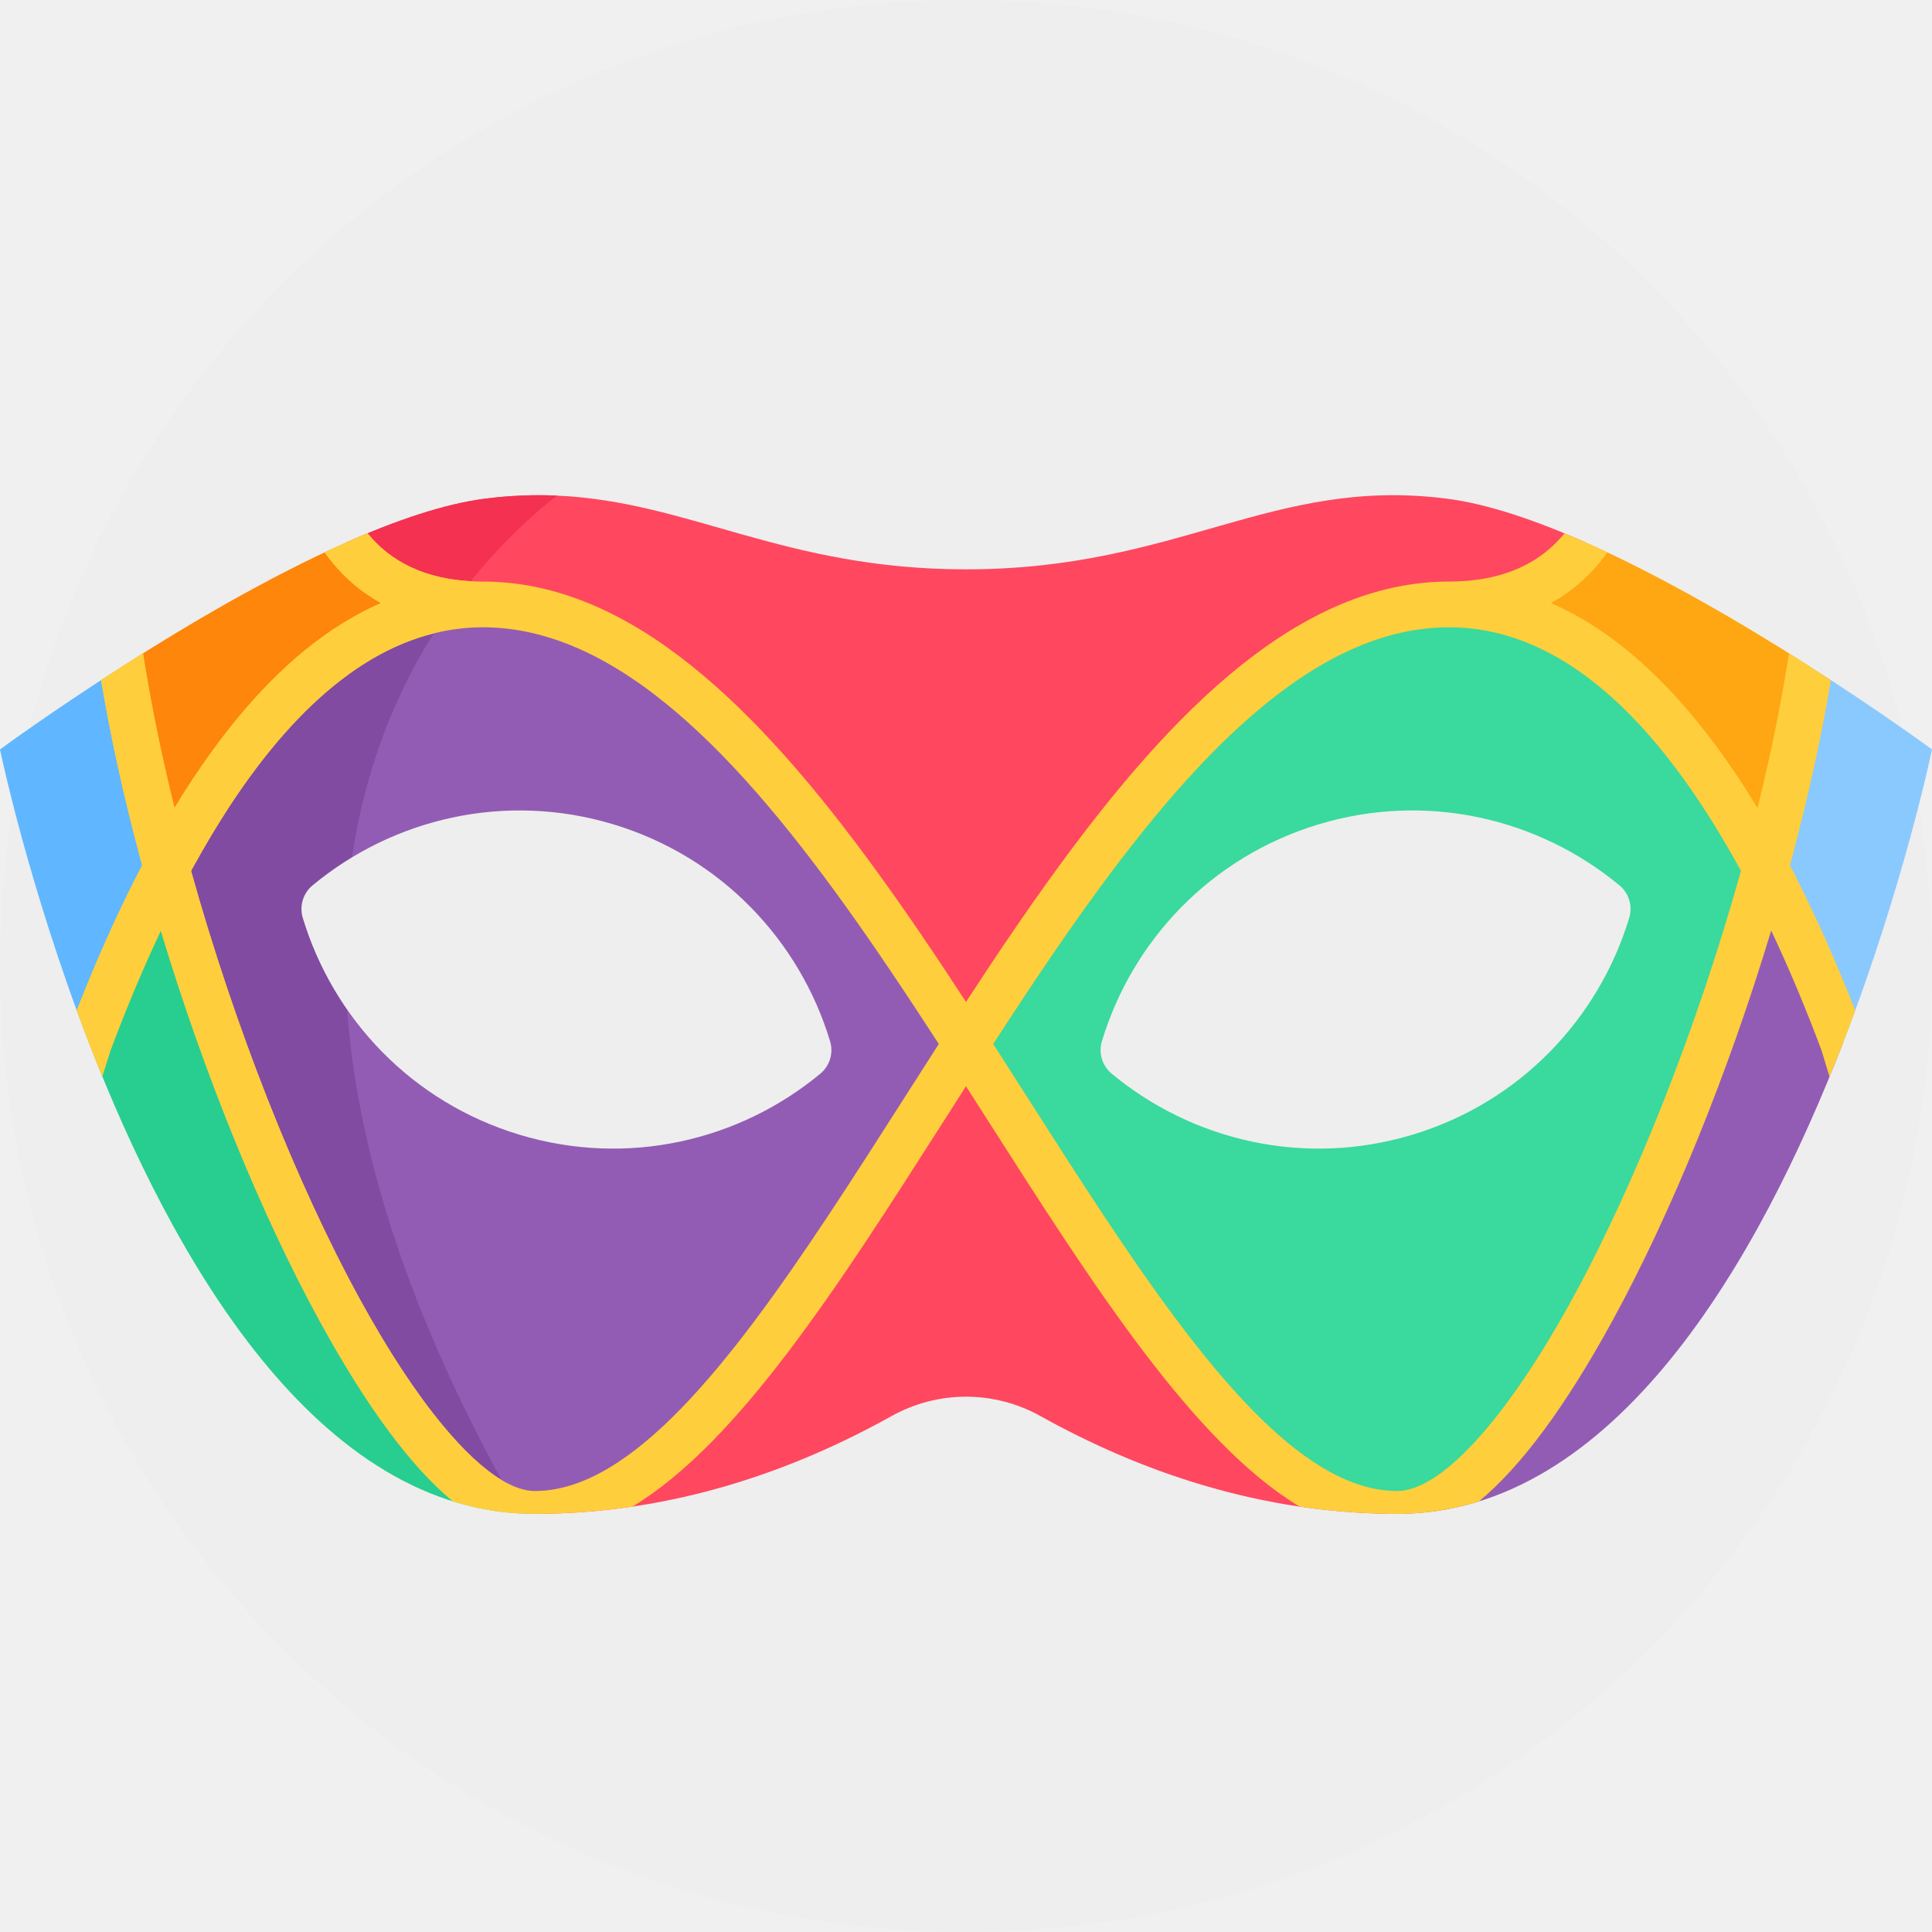
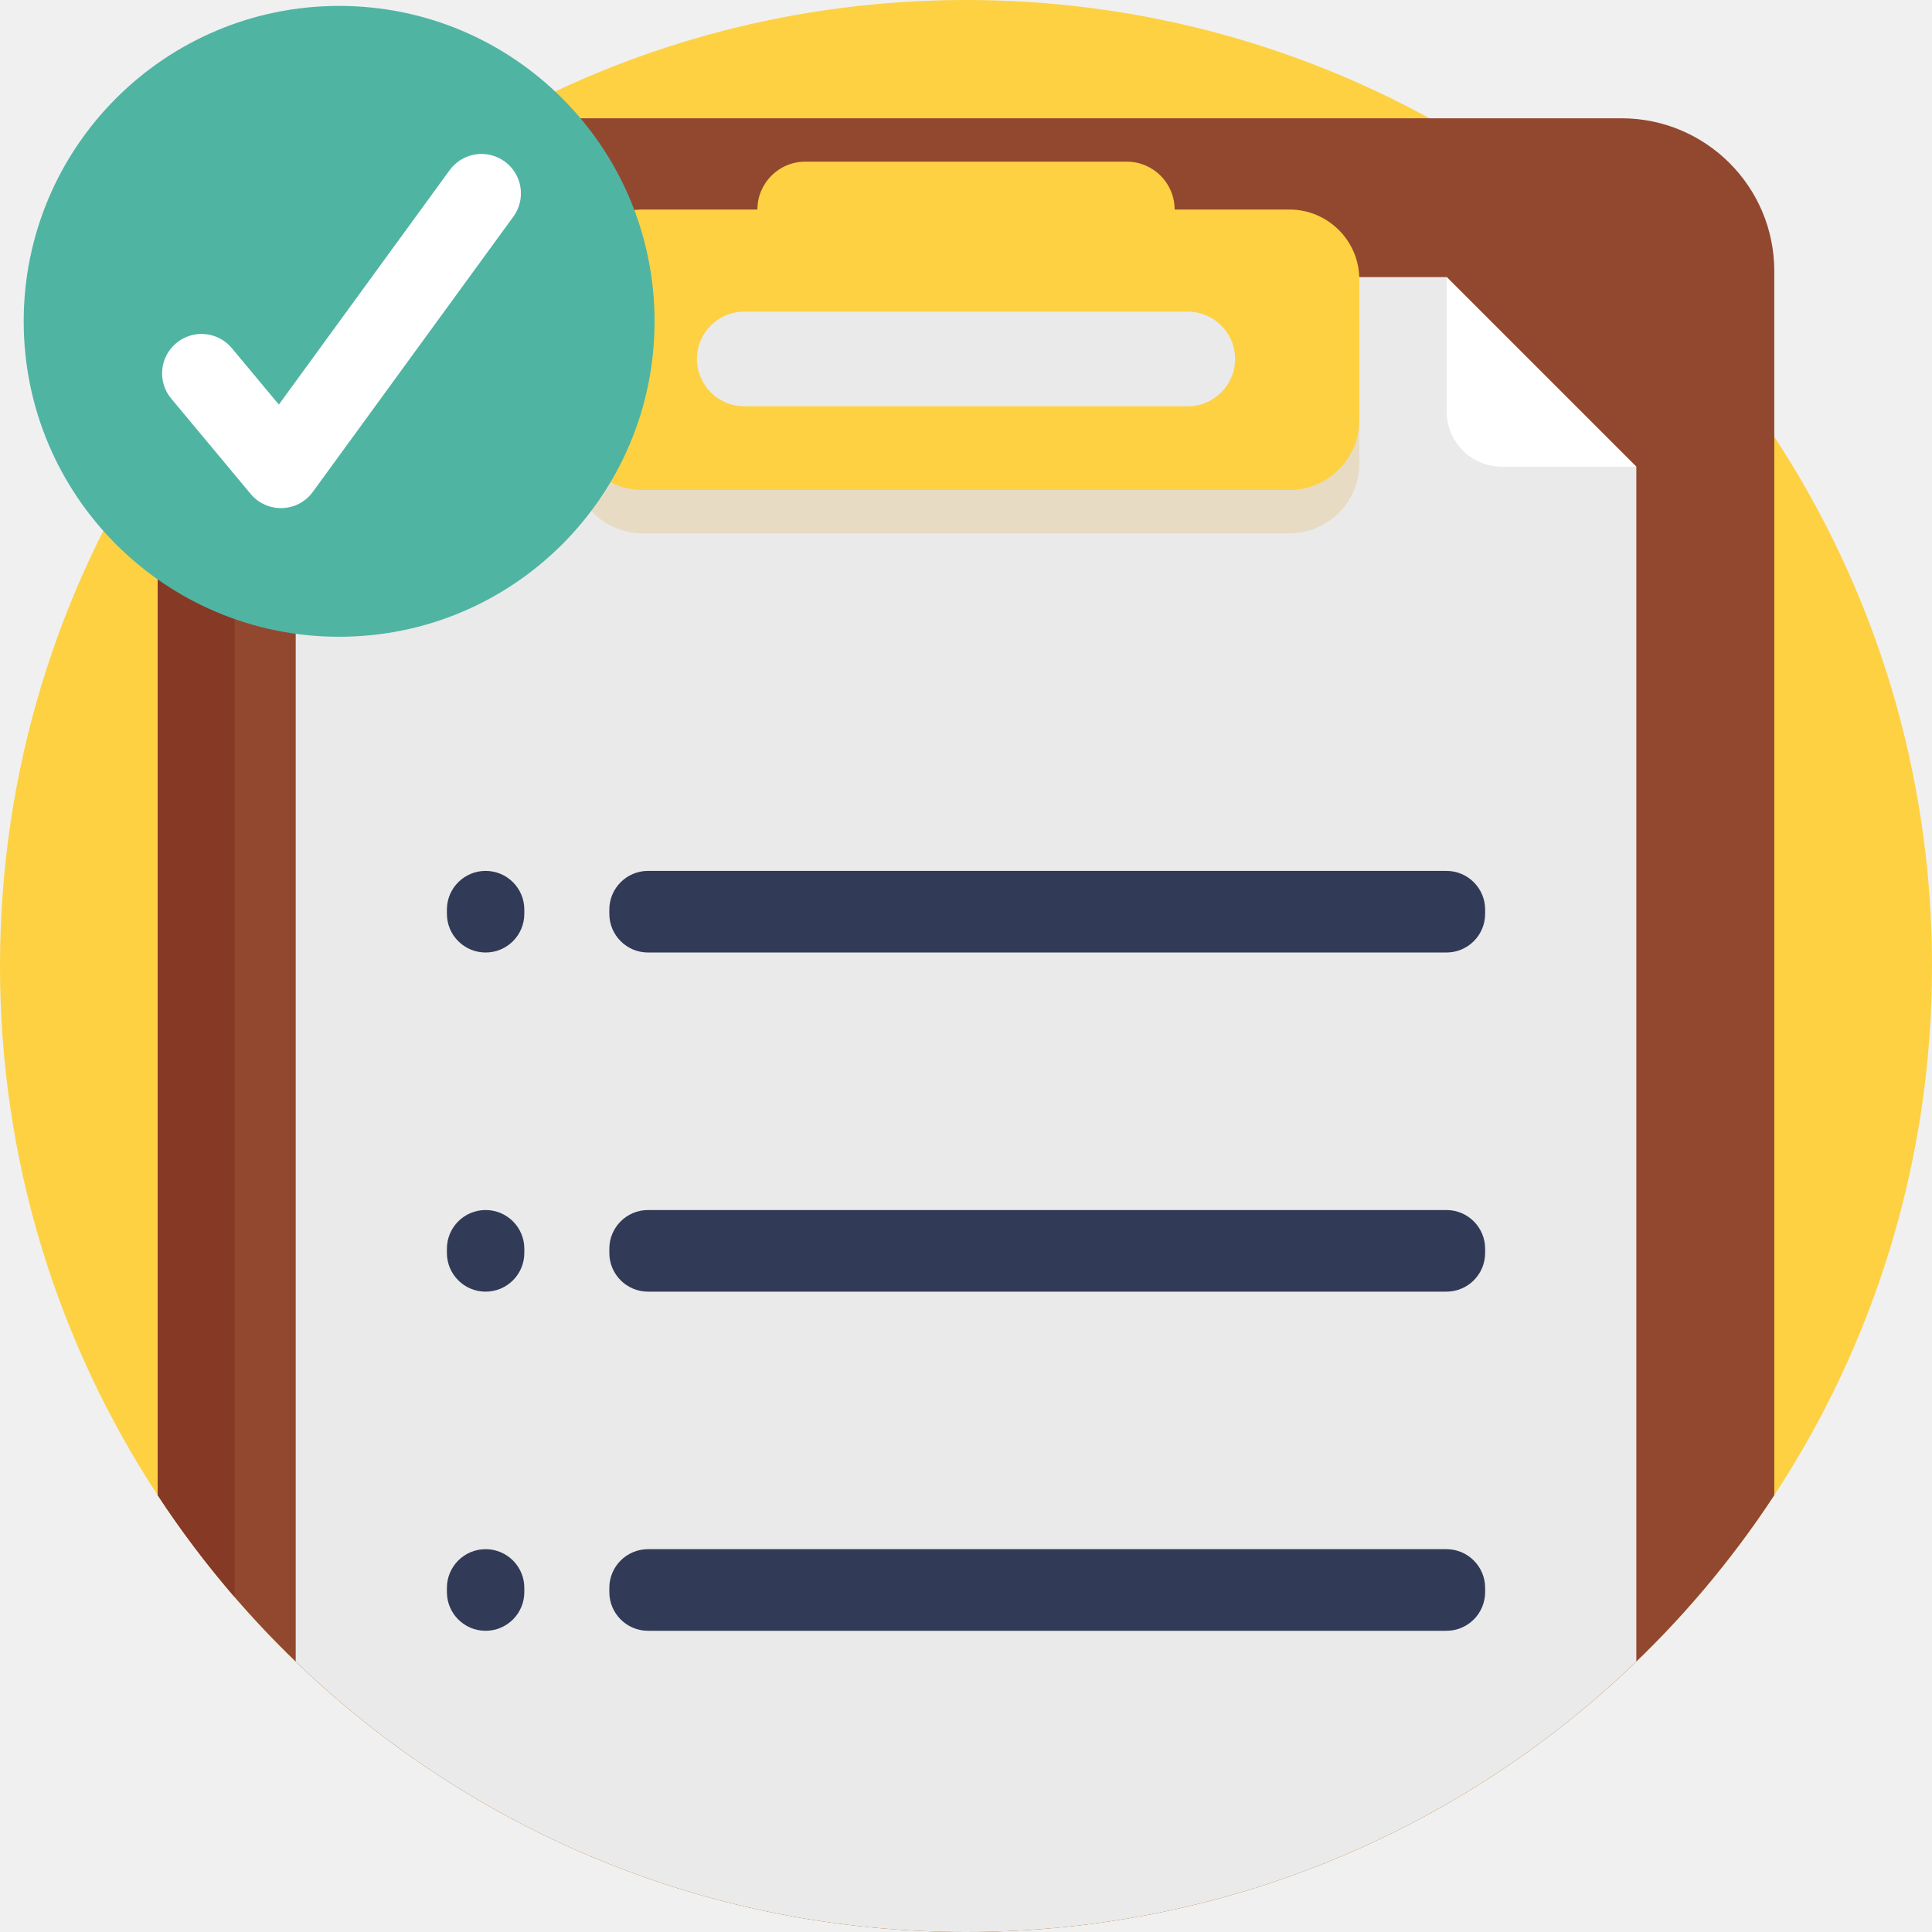
- <svg xmlns="http://www.w3.org/2000/svg" version="1.1" width="512" height="512" x="0" y="0" viewBox="0 0 512 512" style="enable-background:new 0 0 512 512" xml:space="preserve" class="">
-   <circle cx="256" cy="256" fill="#eee" r="256" />
+ <svg xmlns="http://www.w3.org/2000/svg" version="1.1" width="512" height="512" x="0" y="0" viewBox="0 0 512 512" style="enable-background:new 0 0 512 512" xml:space="preserve">
  <g>
-     <path d="m141.721 401.188c-57.71 0-96.055-67.705-118.156-124.83 0 0 0 0 0-.01 5.533-14.831 20.224-78.168 28.423-93.535 23.16 84.294 58.919 218.375 89.733 218.375z" fill="#27ce90" />
-     <path d="m488.435 276.348v.01c-22.101 57.124-60.446 124.83-118.156 124.83 30.814 0 61.676-134.081 84.836-218.375 8.199 15.367 27.788 78.704 33.32 93.535z" fill="#925cb4" />
-     <path d="m512 198.607s-7.451 36.054-23.565 77.741c-5.533-14.831-12.378-30.935-20.576-46.301 5.008-18.214 9.056-36.316 11.813-53.389 18.981 12.126 32.328 21.949 32.328 21.949z" fill="#8ac9fe" />
-     <path d="m369.401 401.178c-36.084-.172-67.847-11.51-93.622-25.877-12.348-6.886-27.209-6.886-39.557 0-25.776 14.367-57.538 25.705-93.622 25.877 37.982-.949 74.005-157.083 113.401-218.176 39.394 61.093 75.418 217.227 113.4 218.176z" fill="#ff4760" />
-     <path d="m44.141 230.047c-8.198 15.366-15.043 31.47-20.576 46.301-16.114-41.687-23.565-77.741-23.565-77.741s13.347-9.824 32.328-21.949c2.756 17.073 6.805 35.175 11.813 53.389z" fill="#60b7ff" />
-     <path d="m420.35 143.81c-7.89 10.59-7.5 119.76-23.65 119.76-48.96 0-102.74-45.79-140.7 13.09-37.9-58.79-114.12-46.65-163.1-46.61h-.22c-16.14 0 6.86-75.65-1.03-86.24 13.33-5.93 26.2-10.32 37.08-11.68 6.7-.85 12.95-1.05 18.9-.79 35.16 1.56 60.13 19.54 108.37 19.54 56.41 0 81-24.59 127.27-18.75 10.88 1.36 23.75 5.75 37.08 11.68z" fill="#ff4760" />
-     <path d="m147.63 131.34c-14.95 11.59-47.47 42.75-54.73 98.71h-.22c-16.14 0 6.86-75.65-1.03-86.24 13.33-5.93 26.2-10.32 37.08-11.68 6.7-.85 12.95-1.05 18.9-.79z" fill="#f43151" />
-     <path d="m127.98 160.181c-36.246 0-35.296 69.866-83.839 69.866-5.008-18.214-9.056-36.316-11.813-53.389 17.093-10.934 38.759-23.716 59.325-32.853 7.886 10.591 20.183 16.376 36.327 16.376z" fill="#fe860a" />
-     <path d="m479.672 176.658c-2.756 17.073-6.805 35.175-11.813 53.389-81.862 3.513-47.594-69.866-83.839-69.866 16.144 0 28.441-5.785 36.326-16.376 20.567 9.137 42.233 21.919 59.326 32.853z" fill="#fea713" />
-     <path d="m467.859 230.047c-23.161 84.293-66.766 171.141-97.58 171.141-.293 0-.586 0-.879-.01-37.982-.949-74.005-63.425-113.401-124.517 37.962-58.881 79.053-116.48 128.02-116.48 36.247 0 64.011 32.752 83.84 69.866z" fill="#3ad99e" />
-     <path d="m256 276.66c-39.4 61.09-75.42 123.57-113.4 124.52-.29.01-.59.01-.88.01-1.33 0-2.68-.16-4.06-.48-30.48-7.02-71.36-90.01-93.52-170.66 18.28-34.23 43.31-64.74 75.52-69.28 2.72-.39 5.5-.59 8.32-.59 48.97 0 90.06 57.6 128.02 116.48z" fill="#925cb4" />
-     <path d="m137.66 400.71c-30.48-7.02-71.36-90.01-93.52-170.66 18.28-34.23 43.31-64.74 75.52-69.28-28.35 39.82-52.79 116.09 18 239.94z" fill="#814ba2" />
-   </g>
-   <g fill="#ffce3c">
-     <path d="m475.99 232.57.07-.04-1.72-3.21.97-3.51-.04-.01c4.18-15.82 7.52-31.11 9.94-45.56-1.78-1.17-3.63-2.36-5.54-3.58-1.81-1.16-3.66-2.33-5.56-3.53l-.42 2.56c-1.83 11.37-4.27 23.31-7.25 35.66-.23.92-.45 1.84-.68 2.77-4.45-7.35-9.03-14.03-13.71-20.04-11.34-14.56-23.33-25.19-35.89-31.8-1.7-.89-3.4-1.71-5.11-2.45.23-.12.44-.27.66-.41.58-.32 1.13-.65 1.69-1.01.15-.1.31-.18.45-.27h-.04c1.12-.74 2.21-1.51 3.26-2.34 3.03-2.39 5.76-5.18 8.13-8.38l.78-1.04c-1.89-.88-3.77-1.75-5.63-2.57-1.93-.86-3.85-1.69-5.76-2.47-6.89 8.49-17.17 12.78-30.57 12.78-39.3 0-73.12 33.81-104.11 76.42-8.15 11.2-16.11 23.01-23.91 34.99-7.8-11.98-15.76-23.79-23.91-34.99-30.99-42.61-64.81-76.42-104.11-76.42-1.1 0-2.17-.03-3.23-.09-11.83-.64-21.01-4.9-27.34-12.69-1.91.78-3.83 1.61-5.76 2.47-1.86.82-3.74 1.69-5.63 2.57l.78 1.04c1.96 2.62 4.14 4.98 6.54 7.07 2.35 2.04 4.91 3.82 7.65 5.34h-.04c-2.79 1.22-5.56 2.62-8.31 4.24-12.72 7.43-24.82 19.03-36.26 34.75-3.45 4.72-6.83 9.82-10.14 15.29-.79-3.19-1.53-6.35-2.25-9.47-2.28-9.97-4.18-19.65-5.68-28.95l-.42-2.56c-1.9 1.2-3.75 2.37-5.56 3.53-1.91 1.22-3.76 2.41-5.54 3.58 2.52 15.09 6.05 31.09 10.5 47.66.12.47.25.96.38 1.43-.56 1.06-1.11 2.13-1.66 3.21-5.47 10.76-10.72 22.57-15.67 35.25 1.03 2.81 2.11 5.67 3.22 8.56v.01c1.14 2.94 2.32 5.89 3.54 8.87l2.19-6.9c4.22-11.29 8.68-21.89 13.33-31.72 11.41 37.85 26.46 74.9 42.13 103.52 12.37 22.61 24.18 38.57 35.32 47.76 5.71 1.77 11.64 2.87 17.8 3.2 1.27.07 2.56.1 3.85.1.29 0 .59 0 .88-.01 8.59-.04 16.93-.72 25.01-1.92 28.11-16.96 54.72-58.65 82.52-102.21 1.95-3.05 3.91-6.11 5.87-9.18 1.96 3.07 3.92 6.13 5.87 9.19 27.8 43.55 54.41 85.24 82.52 102.2 8.08 1.2 16.42 1.88 25.01 1.92.29.01.59.01.88.01 7.54 0 14.76-1.16 21.65-3.3 11.14-9.19 22.95-25.15 35.32-47.76 15.67-28.63 30.71-65.68 42.13-103.52 4.65 9.82 9.1 20.41 13.32 31.69l2.15 7.05c1.24-3.01 2.43-6.02 3.59-8.99 0 0 0 0 0-.01 1.11-2.88 2.19-5.74 3.21-8.55-4.94-12.67-10.19-24.47-15.66-35.23zm-236.06 57.95c-27.24 42.67-53.27 83.45-78.56 98.5-6.35 3.79-12.66 5.95-18.92 6.1l-.34.01h-.39c-2.65 0-5.61-1-8.81-2.92-4.79-2.88-10.12-7.85-15.73-14.66l-.01-.01c-6.96-8.42-14.36-19.65-21.79-33.22-16.98-31.02-33.23-72.28-44.75-113.54.23-.43.48-.86.72-1.29 3.03-5.5 6.11-10.64 9.23-15.43v-.01c9.61-14.73 19.62-26.07 30.01-34.01 5.36-4.11 10.84-7.31 16.39-9.58 2.63-1.07 5.28-1.94 7.94-2.61 4.31-1.07 8.66-1.61 13.06-1.61 35.97 0 68.4 34.67 98.64 77.44 1.7 2.4 3.4 4.84 5.09 7.3 5.76 8.38 11.46 17.01 17.08 25.69-2.97 4.63-5.93 9.26-8.86 13.85zm176.69 53.8c-8.24 15.05-16.46 27.24-24.06 35.89 0 .01-.01.02-.01.03-.01.01-.01.01-.02.02-8.46 9.62-16.14 14.87-22.25 14.87h-.39l-.34-.01c-6.26-.15-12.56-2.31-18.91-6.09h-.01c-25.29-15.05-51.31-55.83-78.55-98.5-2.94-4.6-5.9-9.23-8.87-13.86 4.96-7.65 9.96-15.26 15.03-22.7 2.37-3.48 4.75-6.91 7.14-10.29 30.24-42.77 62.67-77.44 98.64-77.44 5.13 0 10.2.73 15.2 2.19 5.25 1.52 10.4 3.86 15.49 6.98 11.56 7.11 22.69 18.34 33.33 33.64 4.41 6.34 8.74 13.37 12.98 21.11.12.2.24.41.35.62-11.52 41.26-27.77 82.52-44.75 113.54z" />
-     <path d="m137.87 401.09c-6.16-.33-12.09-1.43-17.8-3.2-11.14-9.19-22.95-25.15-35.32-47.76-15.67-28.62-30.72-65.67-42.13-103.52-4.65 9.83-9.11 20.43-13.33 31.72l-2.19 6.9c-1.22-2.98-2.4-5.93-3.54-8.87 0 0 0 0 0-.01-1.11-2.89-2.19-5.75-3.22-8.56 4.95-12.68 10.2-24.49 15.67-35.25.55-1.08 1.1-2.15 1.66-3.21-.13-.47-.26-.96-.38-1.43-4.45-16.57-7.98-32.57-10.5-47.66 1.78-1.17 3.63-2.36 5.54-3.58 1.81-1.16 3.66-2.33 5.56-3.53l.42 2.56c1.5 9.3 3.4 18.98 5.68 28.95.72 3.12 1.46 6.28 2.25 9.47 3.31-5.47 6.69-10.57 10.14-15.29 11.44-15.72 23.54-27.32 36.26-34.75 2.75-1.62 5.52-3.02 8.31-4.24h.04c-2.74-1.52-5.3-3.3-7.65-5.34-2.4-2.09-4.58-4.45-6.54-7.07l-.78-1.04c1.89-.88 3.77-1.75 5.63-2.57 1.93-.86 3.85-1.69 5.76-2.47 6.33 7.79 15.51 12.05 27.34 12.69-3.3 4.12-6.63 8.72-9.83 13.82-2.66.67-5.31 1.54-7.94 2.61-5.55 2.27-11.03 5.47-16.39 9.58-10.39 7.94-20.4 19.28-30.01 34.01v.01c-3.12 4.79-6.2 9.93-9.23 15.43-.24.43-.49.86-.72 1.29 11.52 41.26 27.77 82.52 44.75 113.54 7.43 13.57 14.83 24.8 21.79 33.22l.01.01c5.61 6.81 10.94 11.78 15.73 14.66 1.59 2.93 3.25 5.89 4.96 8.88z" />
-   </g>
-   <g fill="#eee">
-     <path d="m137.718 300.727c-28.635-8.624-49.431-30.849-57.48-57.485-.948-3.139.07-6.518 2.594-8.611 21.418-17.755 51.024-24.809 79.67-16.185 28.635 8.624 49.42 30.848 57.478 57.485.95 3.139-.068 6.52-2.593 8.613-21.419 17.753-51.034 24.806-79.669 16.183z" />
-     <path d="m374.27 300.727c-28.635 8.624-58.24 1.57-79.658-16.185-2.524-2.092-3.542-5.472-2.594-8.611 8.049-26.637 28.845-48.862 57.48-57.486 28.634-8.624 58.249-1.57 79.668 16.184 2.525 2.093 3.543 5.474 2.593 8.613-8.058 26.637-28.854 48.861-57.489 57.485z" />
+     <path d="M512 256c0 51.775-15.37 99.965-41.796 140.246a256.576 256.576 0 0 1-36.561 44.074C387.605 484.707 324.995 512 256 512s-131.605-27.293-177.633-71.67a250.51 250.51 0 0 1-16.196-17.105 254.956 254.956 0 0 1-20.376-26.979C15.37 355.965 0 307.775 0 256s15.37-99.965 41.796-140.246a254.263 254.263 0 0 1 20.376-26.99c19.968-23.124 44.001-42.632 70.99-57.417C169.629 11.358 211.487 0 256 0s86.371 11.358 122.838 31.347c36.948 20.24 68.347 49.33 91.366 84.407C496.63 156.035 512 204.225 512 256z" style="" fill="#FDD142" />
+     <path d="M470.204 71.837v324.409C424.458 465.962 345.61 512 256 512S87.542 465.962 41.796 396.246V71.837c0-22.361 18.129-40.49 40.49-40.49h347.429c22.36 0 40.489 18.129 40.489 40.49z" style="" fill="#92482f" />
+     <path d="M102.661 31.347c-22.361 0-40.49 18.129-40.49 40.49v351.389a254.956 254.956 0 0 1-20.376-26.979V71.837c0-22.361 18.129-40.49 40.49-40.49h20.376z" style="" fill="#863924" />
+     <path d="M433.643 123.685V440.32C387.605 484.707 324.995 512 256 512s-131.605-27.293-177.633-71.67V94.333c0-11.546 9.352-20.908 20.898-20.908h284.118l50.26 50.26z" style="" fill="#eaeaea" />
+     <path d="M341.704 67.024H311.29c0-7.008-5.681-12.688-12.688-12.688h-85.194c-7.008 0-12.688 5.681-12.688 12.688h-30.414c-10.233 0-18.527 8.294-18.527 18.527v37.264c0 10.233 8.294 18.527 18.527 18.527h171.4c10.233 0 18.527-8.294 18.527-18.527V85.55c-.002-10.232-8.297-18.526-18.529-18.526z" style="" fill="#e8dbc4" />
+     <path d="M341.704 55.53H311.29c0-7.008-5.681-12.688-12.688-12.688h-85.194c-7.008 0-12.688 5.681-12.688 12.688h-30.414c-10.233 0-18.527 8.294-18.527 18.527v37.264c0 10.233 8.294 18.527 18.527 18.527h171.4c10.233 0 18.527-8.294 18.527-18.527V74.056c-.002-10.232-8.297-18.526-18.529-18.526z" style="" fill="#fdd142" />
+     <path d="M383.319 252.424H171.737c-5.665 0-10.258-4.592-10.258-10.258v-1.113c0-5.665 4.592-10.258 10.258-10.258h211.581c5.665 0 10.258 4.592 10.258 10.258v1.113c0 5.666-4.592 10.258-10.257 10.258zM383.319 342.3H171.737c-5.665 0-10.258-4.592-10.258-10.258v-1.113c0-5.665 4.592-10.258 10.258-10.258h211.581c5.665 0 10.258 4.592 10.258 10.258v1.113c0 5.666-4.592 10.258-10.257 10.258zM383.319 432.176H171.737c-5.665 0-10.258-4.592-10.258-10.258v-1.113c0-5.665 4.592-10.258 10.258-10.258h211.581c5.665 0 10.258 4.592 10.258 10.258v1.113c0 5.666-4.592 10.258-10.257 10.258zM128.692 252.424c-5.665 0-10.258-4.592-10.258-10.258v-1.113c0-5.665 4.592-10.258 10.258-10.258 5.665 0 10.258 4.592 10.258 10.258v1.113c-.001 5.666-4.593 10.258-10.258 10.258zM128.692 342.3c-5.665 0-10.258-4.592-10.258-10.258v-1.113c0-5.665 4.592-10.258 10.258-10.258 5.665 0 10.258 4.592 10.258 10.258v1.113c-.001 5.666-4.593 10.258-10.258 10.258zM128.692 432.176c-5.665 0-10.258-4.592-10.258-10.258v-1.113c0-5.665 4.592-10.258 10.258-10.258 5.665 0 10.258 4.592 10.258 10.258v1.113c-.001 5.666-4.593 10.258-10.258 10.258z" style="" fill="#313b57" />
+     <path d="M383.38 109.041V73.424l50.26 50.26h-35.617c-8.087 0-14.643-6.556-14.643-14.643z" style="" fill="#ffffff" />
+     <path d="M314.777 107.667H197.232c-6.925 0-12.538-5.613-12.538-12.538s5.613-12.538 12.538-12.538h117.545c6.925 0 12.538 5.613 12.538 12.538-.001 6.924-5.614 12.538-12.538 12.538z" style="" fill="#eaeaea" />
+     <circle cx="89.872" cy="85.159" r="83.592" style="" fill="#50b4a3" />
+     <path d="m66.426 130.893-21.048-25.257c-3.695-4.434-3.095-11.022 1.337-14.716l.001-.001c4.434-3.694 11.022-3.095 14.715 1.339l12.468 14.961 45.26-62.123c3.398-4.664 9.934-5.691 14.598-2.293 4.664 3.398 5.691 9.934 2.293 14.597l-53.152 72.957c-4.006 5.5-12.116 5.763-16.472.536z" style="" fill="#ffffff" />
  </g>
</svg>
